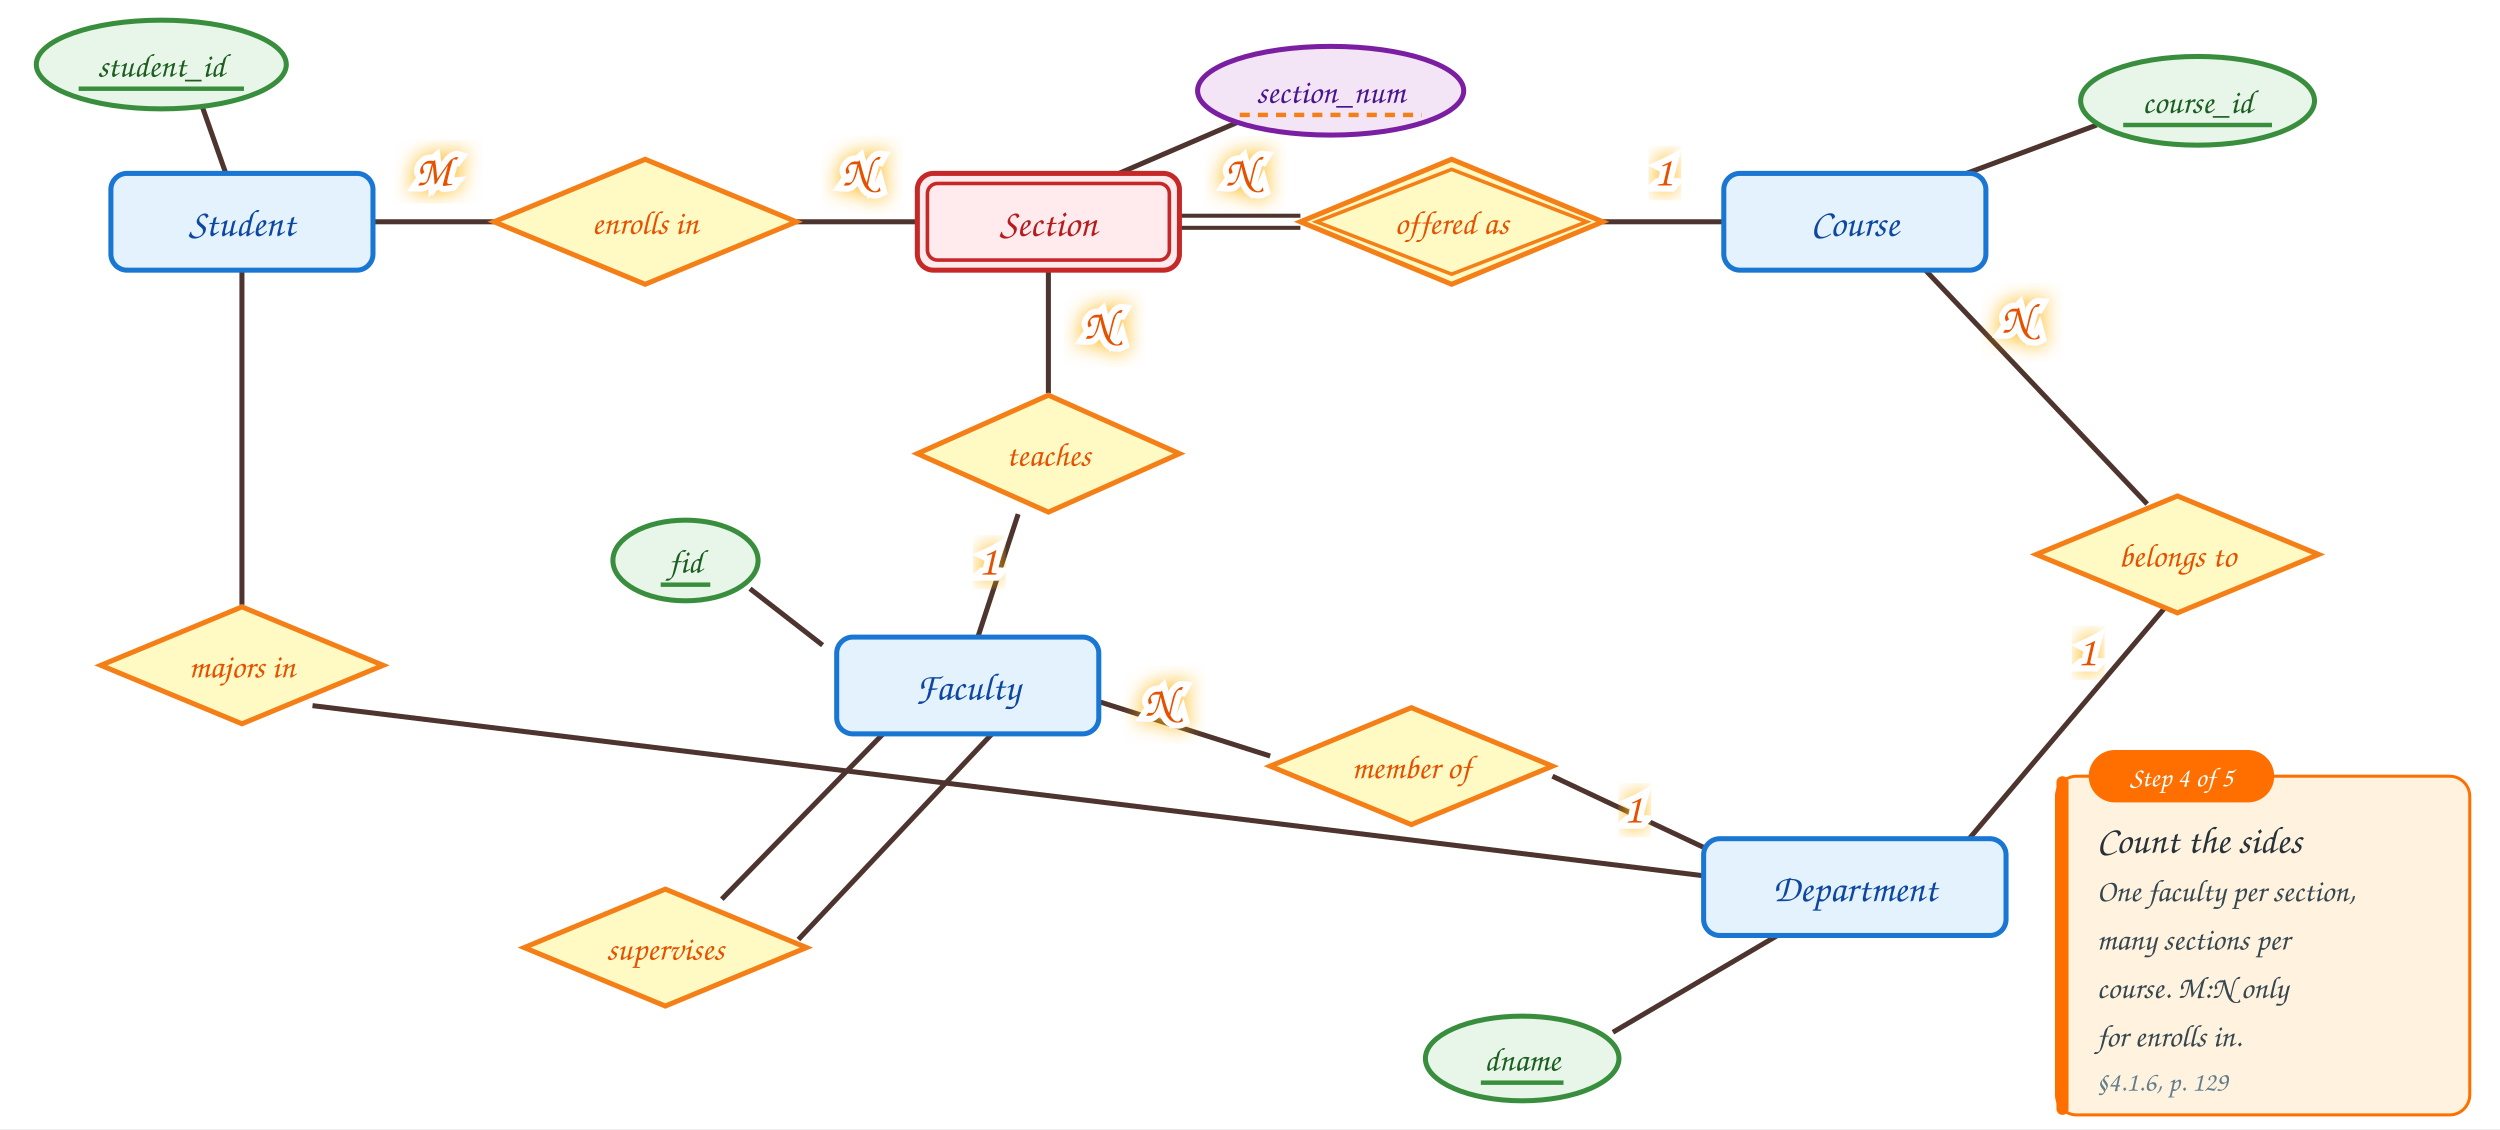
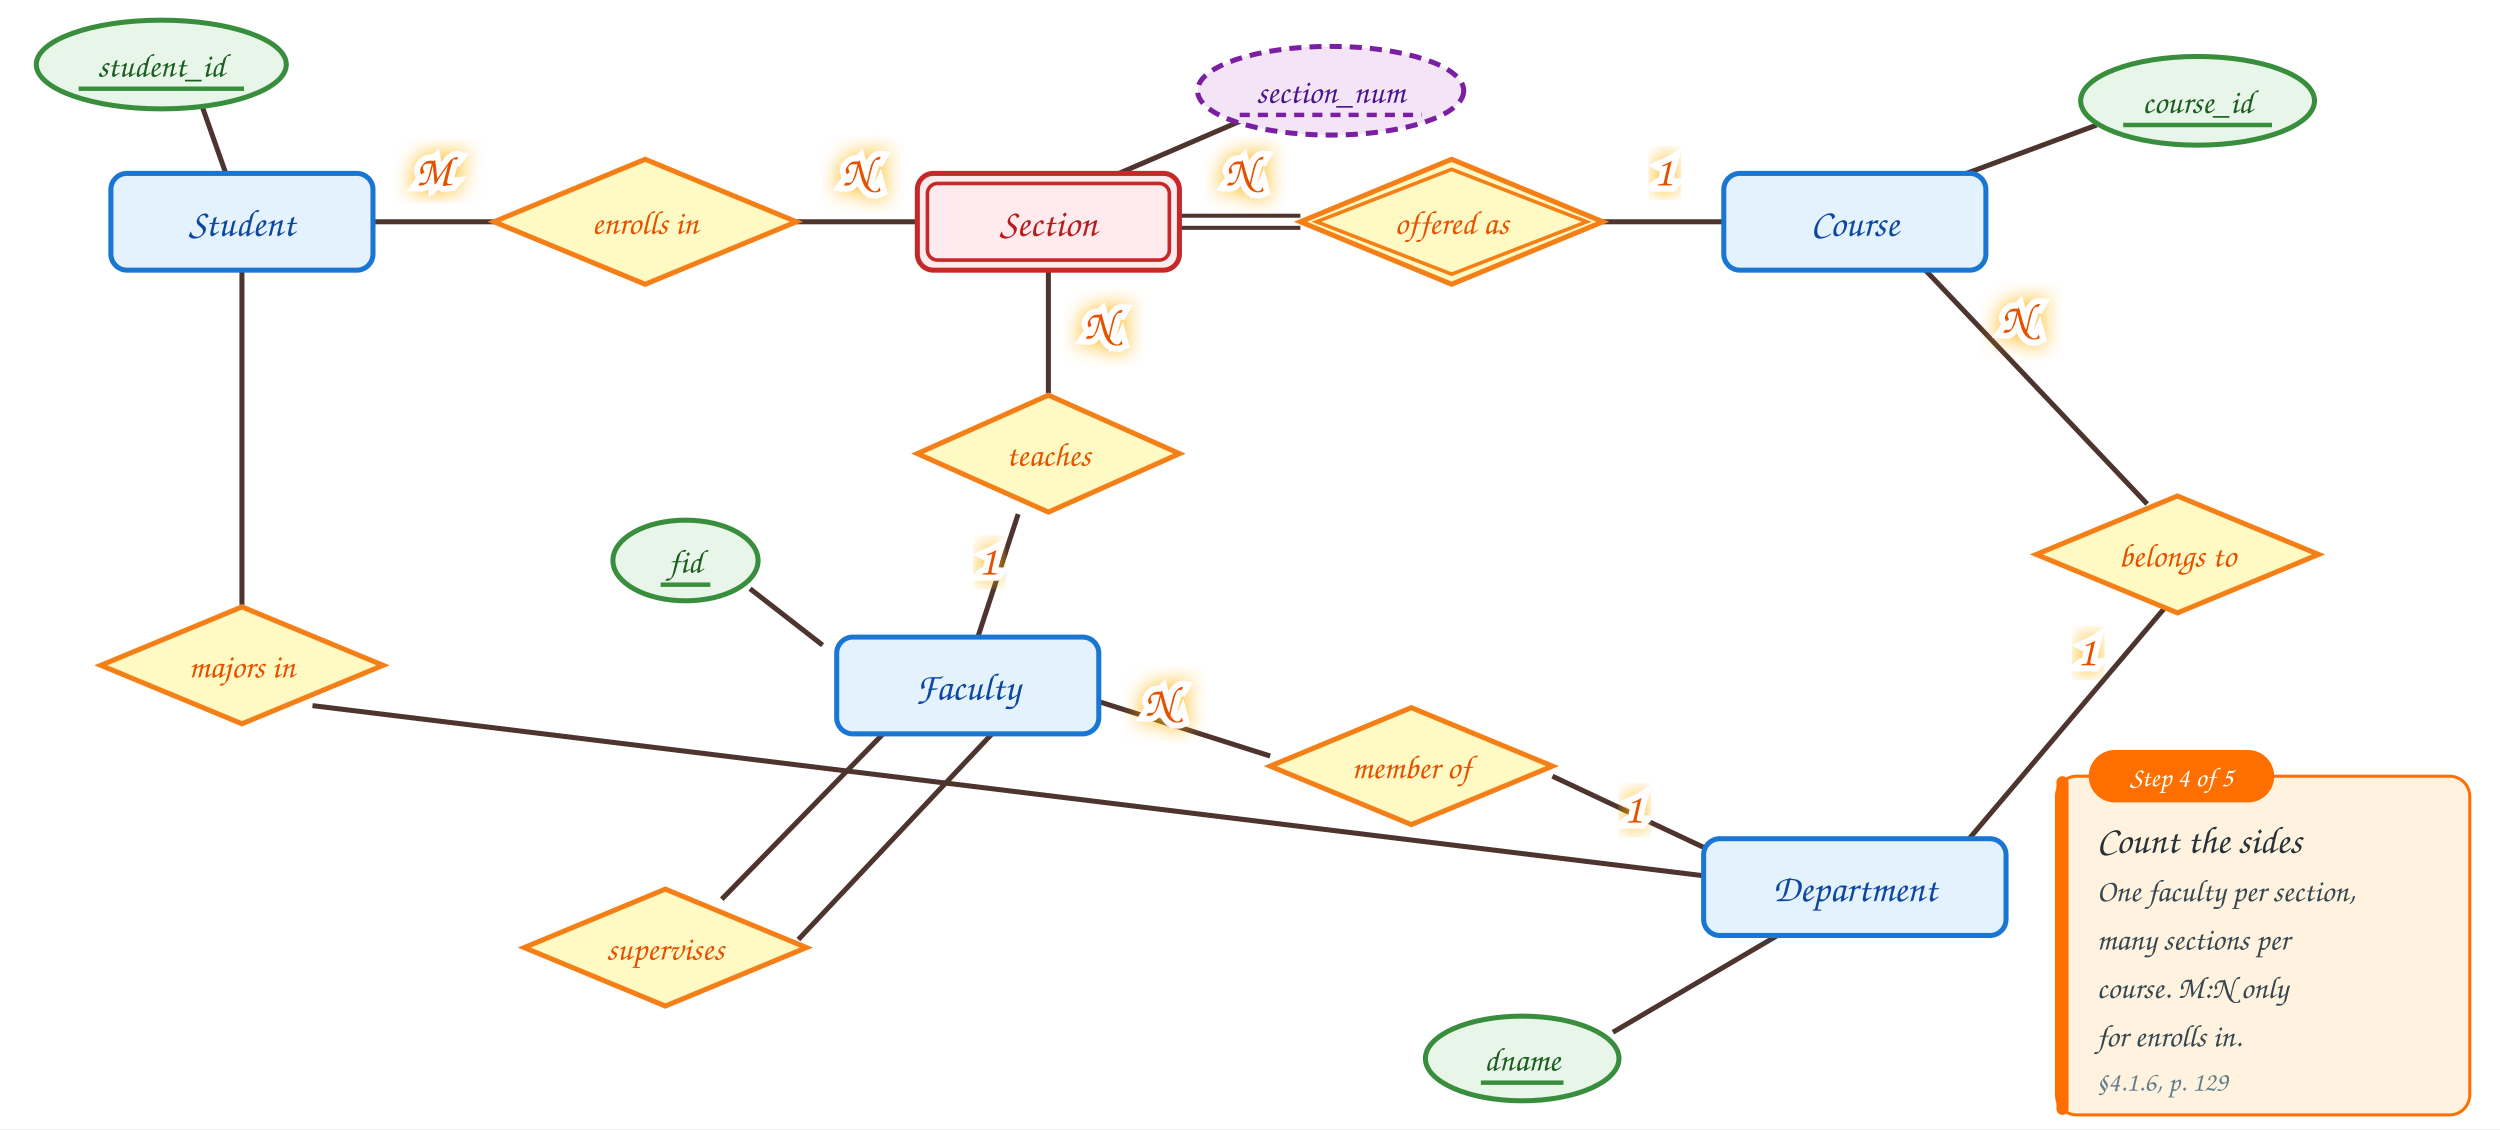
<svg xmlns="http://www.w3.org/2000/svg" viewBox="0 0 1240 560" font-family="'Chalkboard SE','Comic Sans MS','Segoe Print',cursive">
  <defs>
    <filter id="glow" x="-60%" y="-60%" width="220%" height="220%">
      <feDropShadow dx="0" dy="0" stdDeviation="5" flood-color="#ffb300" flood-opacity="0.9" />
    </filter>
    <marker id="lead" viewBox="0 0 10 10" refX="8" refY="5" markerWidth="7" markerHeight="7" orient="auto-start-reverse">
      <path d="M 0 1 L 9 5 L 0 9 z" fill="#ff6f00" />
    </marker>
  </defs>
  <rect width="1240" height="560" fill="#ffffff" />
  <line x1="185" y1="110" x2="245" y2="110" stroke="#4E342E" stroke-width="2.5" />
  <line x1="395" y1="110" x2="455" y2="110" stroke="#4E342E" stroke-width="2.5" />
  <line x1="585" y1="107" x2="645" y2="107" stroke="#4E342E" stroke-width="2" />
  <line x1="585" y1="113" x2="645" y2="113" stroke="#4E342E" stroke-width="2" />
  <line x1="795" y1="110" x2="855" y2="110" stroke="#4E342E" stroke-width="2.5" />
  <line x1="520" y1="134" x2="520" y2="195" stroke="#4E342E" stroke-width="2.5" />
  <line x1="505" y1="255" x2="485" y2="316" stroke="#4E342E" stroke-width="2.5" />
  <line x1="955" y1="134" x2="1065" y2="250" stroke="#4E342E" stroke-width="2.5" />
  <line x1="1075" y1="300" x2="975" y2="418" stroke="#4E342E" stroke-width="2.5" />
  <line x1="545" y1="348" x2="630" y2="375" stroke="#4E342E" stroke-width="2.5" />
  <line x1="770" y1="385" x2="855" y2="425" stroke="#4E342E" stroke-width="2.5" />
  <line x1="120" y1="134" x2="120" y2="300" stroke="#4E342E" stroke-width="2.5" />
  <line x1="155" y1="350" x2="850" y2="435" stroke="#4E342E" stroke-width="2.5" />
  <line x1="438" y1="364" x2="358" y2="446" stroke="#4E342E" stroke-width="2.5" />
  <line x1="492" y1="364" x2="396" y2="466" stroke="#4E342E" stroke-width="2.5" />
  <line x1="100" y1="52" x2="112" y2="86" stroke="#4E342E" stroke-width="2.5" />
  <line x1="555" y1="86" x2="620" y2="58" stroke="#4E342E" stroke-width="2.5" />
  <line x1="970" y1="88" x2="1040" y2="62" stroke="#4E342E" stroke-width="2.5" />
  <line x1="408" y1="320" x2="372" y2="292" stroke="#4E342E" stroke-width="2.5" />
  <line x1="885" y1="462" x2="800" y2="512" stroke="#4E342E" stroke-width="2.5" />
  <g>
    <rect x="55" y="86" width="130" height="48" rx="8" fill="#e3f2fd" stroke="#1976d2" stroke-width="2.5" />
    <text x="120" y="117" font-size="19" fill="#0d47a1" text-anchor="middle">Student</text>
  </g>
  <g>
    <rect x="855" y="86" width="130" height="48" rx="8" fill="#e3f2fd" stroke="#1976d2" stroke-width="2.5" />
    <text x="920" y="117" font-size="19" fill="#0d47a1" text-anchor="middle">Course</text>
  </g>
  <g>
    <rect x="415" y="316" width="130" height="48" rx="8" fill="#e3f2fd" stroke="#1976d2" stroke-width="2.5" />
    <text x="480" y="347" font-size="19" fill="#0d47a1" text-anchor="middle">Faculty</text>
  </g>
  <g>
    <rect x="845" y="416" width="150" height="48" rx="8" fill="#e3f2fd" stroke="#1976d2" stroke-width="2.5" />
    <text x="920" y="447" font-size="19" fill="#0d47a1" text-anchor="middle">Department</text>
  </g>
  <g>
    <rect x="455" y="86" width="130" height="48" rx="8" fill="#ffebee" stroke="#c62828" stroke-width="2.5" />
    <rect x="460" y="91" width="120" height="38" rx="5" fill="none" stroke="#c62828" stroke-width="1.8" />
    <text x="520" y="117" font-size="19" fill="#b71c1c" text-anchor="middle">Section</text>
  </g>
  <g>
    <polygon points="320,79 395,110 320,141 245,110" fill="#fff9c4" stroke="#f57f17" stroke-width="2.5" />
    <text x="320" y="116" font-size="16.5" fill="#e65100" text-anchor="middle">enrolls in</text>
  </g>
  <g>
    <polygon points="720,79 795,110 720,141 645,110" fill="#fff9c4" stroke="#f57f17" stroke-width="2.5" />
    <polygon points="720,84 787,110 720,136 653,110" fill="none" stroke="#f57f17" stroke-width="1.8" />
    <text x="720" y="116" font-size="16.5" fill="#e65100" text-anchor="middle">offered as</text>
  </g>
  <g>
    <polygon points="520,196 585,225 520,254 455,225" fill="#fff9c4" stroke="#f57f17" stroke-width="2.5" />
    <text x="520" y="231" font-size="16.5" fill="#e65100" text-anchor="middle">teaches</text>
  </g>
  <g>
    <polygon points="1080,246 1150,275 1080,304 1010,275" fill="#fff9c4" stroke="#f57f17" stroke-width="2.5" />
    <text x="1080" y="281" font-size="16.5" fill="#e65100" text-anchor="middle">belongs to</text>
  </g>
  <g>
    <polygon points="700,351 770,380 700,409 630,380" fill="#fff9c4" stroke="#f57f17" stroke-width="2.5" />
    <text x="700" y="386" font-size="16.5" fill="#e65100" text-anchor="middle">member of</text>
  </g>
  <g>
    <polygon points="120,301 190,330 120,359 50,330" fill="#fff9c4" stroke="#f57f17" stroke-width="2.5" />
    <text x="120" y="336" font-size="16.5" fill="#e65100" text-anchor="middle">majors in</text>
  </g>
  <g>
    <polygon points="330,441 400,470 330,499 260,470" fill="#fff9c4" stroke="#f57f17" stroke-width="2.5" />
    <text x="330" y="476" font-size="16.5" fill="#e65100" text-anchor="middle">supervises</text>
  </g>
  <g>
    <ellipse cx="80" cy="32" rx="62" ry="22" fill="#e8f5e9" stroke="#388e3c" stroke-width="2.5" />
    <text x="80" y="38" font-size="16.5" fill="#1b5e20" text-anchor="middle">student_id</text>
    <line x1="39" y1="44" x2="121" y2="44" stroke="#388e3c" stroke-width="2.2" />
  </g>
  <g>
-     <ellipse cx="660" cy="45" rx="66" ry="22" fill="#f3e5f5" stroke="#7b1fa2" stroke-width="2.5" />
+     <ellipse cx="660" cy="45" rx="66" ry="22" fill="#f3e5f5" stroke="#7b1fa2" stroke-width="2.5" stroke-dasharray="6 4" />
    <text x="660" y="51" font-size="16.5" fill="#4a148c" text-anchor="middle">section_num</text>
-     <line x1="614.9" y1="57" x2="705.1" y2="57" stroke="#f57f17" stroke-width="2.2" stroke-dasharray="5 4" />
+     <line x1="614.9" y1="57" x2="705.1" y2="57" stroke="#7b1fa2" stroke-width="2.2" stroke-dasharray="5 4" />
  </g>
  <g>
    <ellipse cx="1090" cy="50" rx="58" ry="22" fill="#e8f5e9" stroke="#388e3c" stroke-width="2.5" />
    <text x="1090" y="56" font-size="16.5" fill="#1b5e20" text-anchor="middle">course_id</text>
    <line x1="1053.1" y1="62" x2="1126.9" y2="62" stroke="#388e3c" stroke-width="2.2" />
  </g>
  <g>
    <ellipse cx="340" cy="278" rx="36" ry="20" fill="#e8f5e9" stroke="#388e3c" stroke-width="2.5" />
    <text x="340" y="284" font-size="16.5" fill="#1b5e20" text-anchor="middle">fid</text>
    <line x1="327.7" y1="290" x2="352.3" y2="290" stroke="#388e3c" stroke-width="2.2" />
  </g>
  <g>
    <ellipse cx="755" cy="525" rx="48" ry="21" fill="#e8f5e9" stroke="#388e3c" stroke-width="2.5" />
    <text x="755" y="531" font-size="16.5" fill="#1b5e20" text-anchor="middle">dname</text>
    <line x1="734.5" y1="537" x2="775.5" y2="537" stroke="#388e3c" stroke-width="2.2" />
  </g>
  <text x="215" y="92" font-size="21" fill="#e65100" text-anchor="middle" paint-order="stroke" stroke="#ffffff" stroke-width="6" filter="url(#glow)">M</text>
  <text x="425" y="92" font-size="21" fill="#e65100" text-anchor="middle" paint-order="stroke" stroke="#ffffff" stroke-width="6" filter="url(#glow)">N</text>
  <text x="615" y="92" font-size="21" fill="#e65100" text-anchor="middle" paint-order="stroke" stroke="#ffffff" stroke-width="6" filter="url(#glow)">N</text>
  <text x="825" y="92" font-size="21" fill="#e65100" text-anchor="middle" paint-order="stroke" stroke="#ffffff" stroke-width="6" filter="url(#glow)">1</text>
  <text x="1000" y="165" font-size="21" fill="#e65100" text-anchor="middle" paint-order="stroke" stroke="#ffffff" stroke-width="6" filter="url(#glow)">N</text>
  <text x="1035" y="330" font-size="21" fill="#e65100" text-anchor="middle" paint-order="stroke" stroke="#ffffff" stroke-width="6" filter="url(#glow)">1</text>
  <text x="575" y="355" font-size="21" fill="#e65100" text-anchor="middle" paint-order="stroke" stroke="#ffffff" stroke-width="6" filter="url(#glow)">N</text>
  <text x="810" y="408" font-size="21" fill="#e65100" text-anchor="middle" paint-order="stroke" stroke="#ffffff" stroke-width="6" filter="url(#glow)">1</text>
  <text x="490" y="285" font-size="21" fill="#e65100" text-anchor="middle" paint-order="stroke" stroke="#ffffff" stroke-width="6" filter="url(#glow)">1</text>
  <text x="545" y="168" font-size="21" fill="#e65100" text-anchor="middle" paint-order="stroke" stroke="#ffffff" stroke-width="6" filter="url(#glow)">N</text>
  <g>
    <rect x="1020" y="385" width="205" height="168" rx="10" fill="#fff3e0" stroke="#ff6f00" stroke-width="1.5" />
    <rect x="1020" y="385" width="6" height="168" rx="3" fill="#ff6f00" />
    <rect x="1036" y="372" width="92" height="26" rx="13" fill="#ff6f00" />
    <text x="1082" y="390" font-size="13.5" fill="#ffffff" text-anchor="middle">Step 4 of 5</text>
    <text x="1040" y="423" font-size="19" fill="#263238">Count the sides</text>
    <text x="1040" y="447" font-size="15.5" fill="#37474f">One faculty per section,</text>
    <text x="1040" y="471" font-size="15.5" fill="#37474f">many sections per</text>
    <text x="1040" y="495" font-size="15.5" fill="#37474f">course. M:N only</text>
    <text x="1040" y="519" font-size="15.5" fill="#37474f">for enrolls in.</text>
    <text x="1040" y="541" font-size="13.5" fill="#607D8B">§4.1.6, p. 129</text>
  </g>
</svg>
